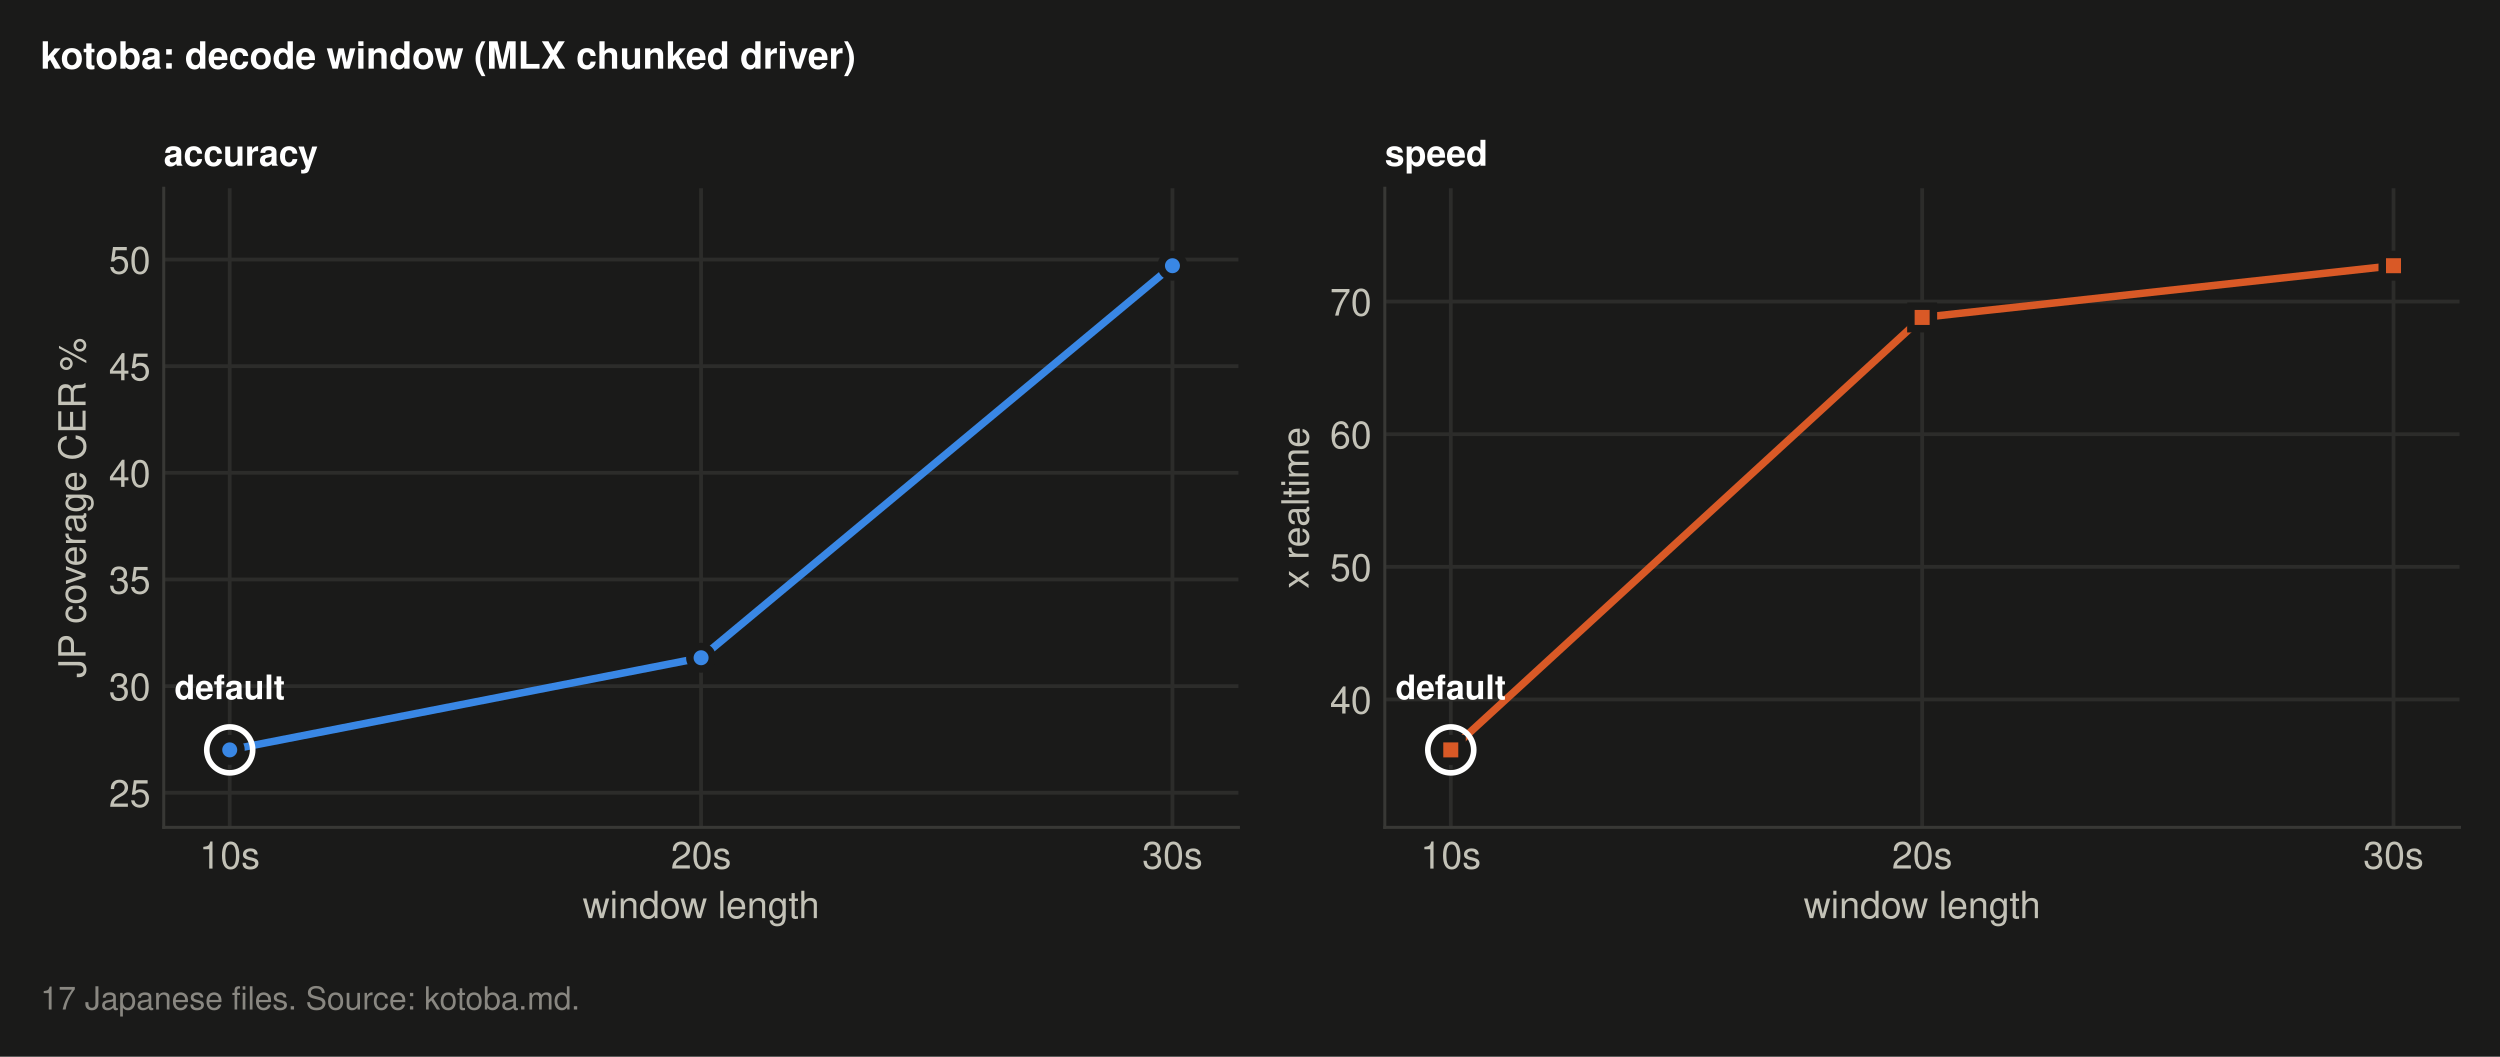
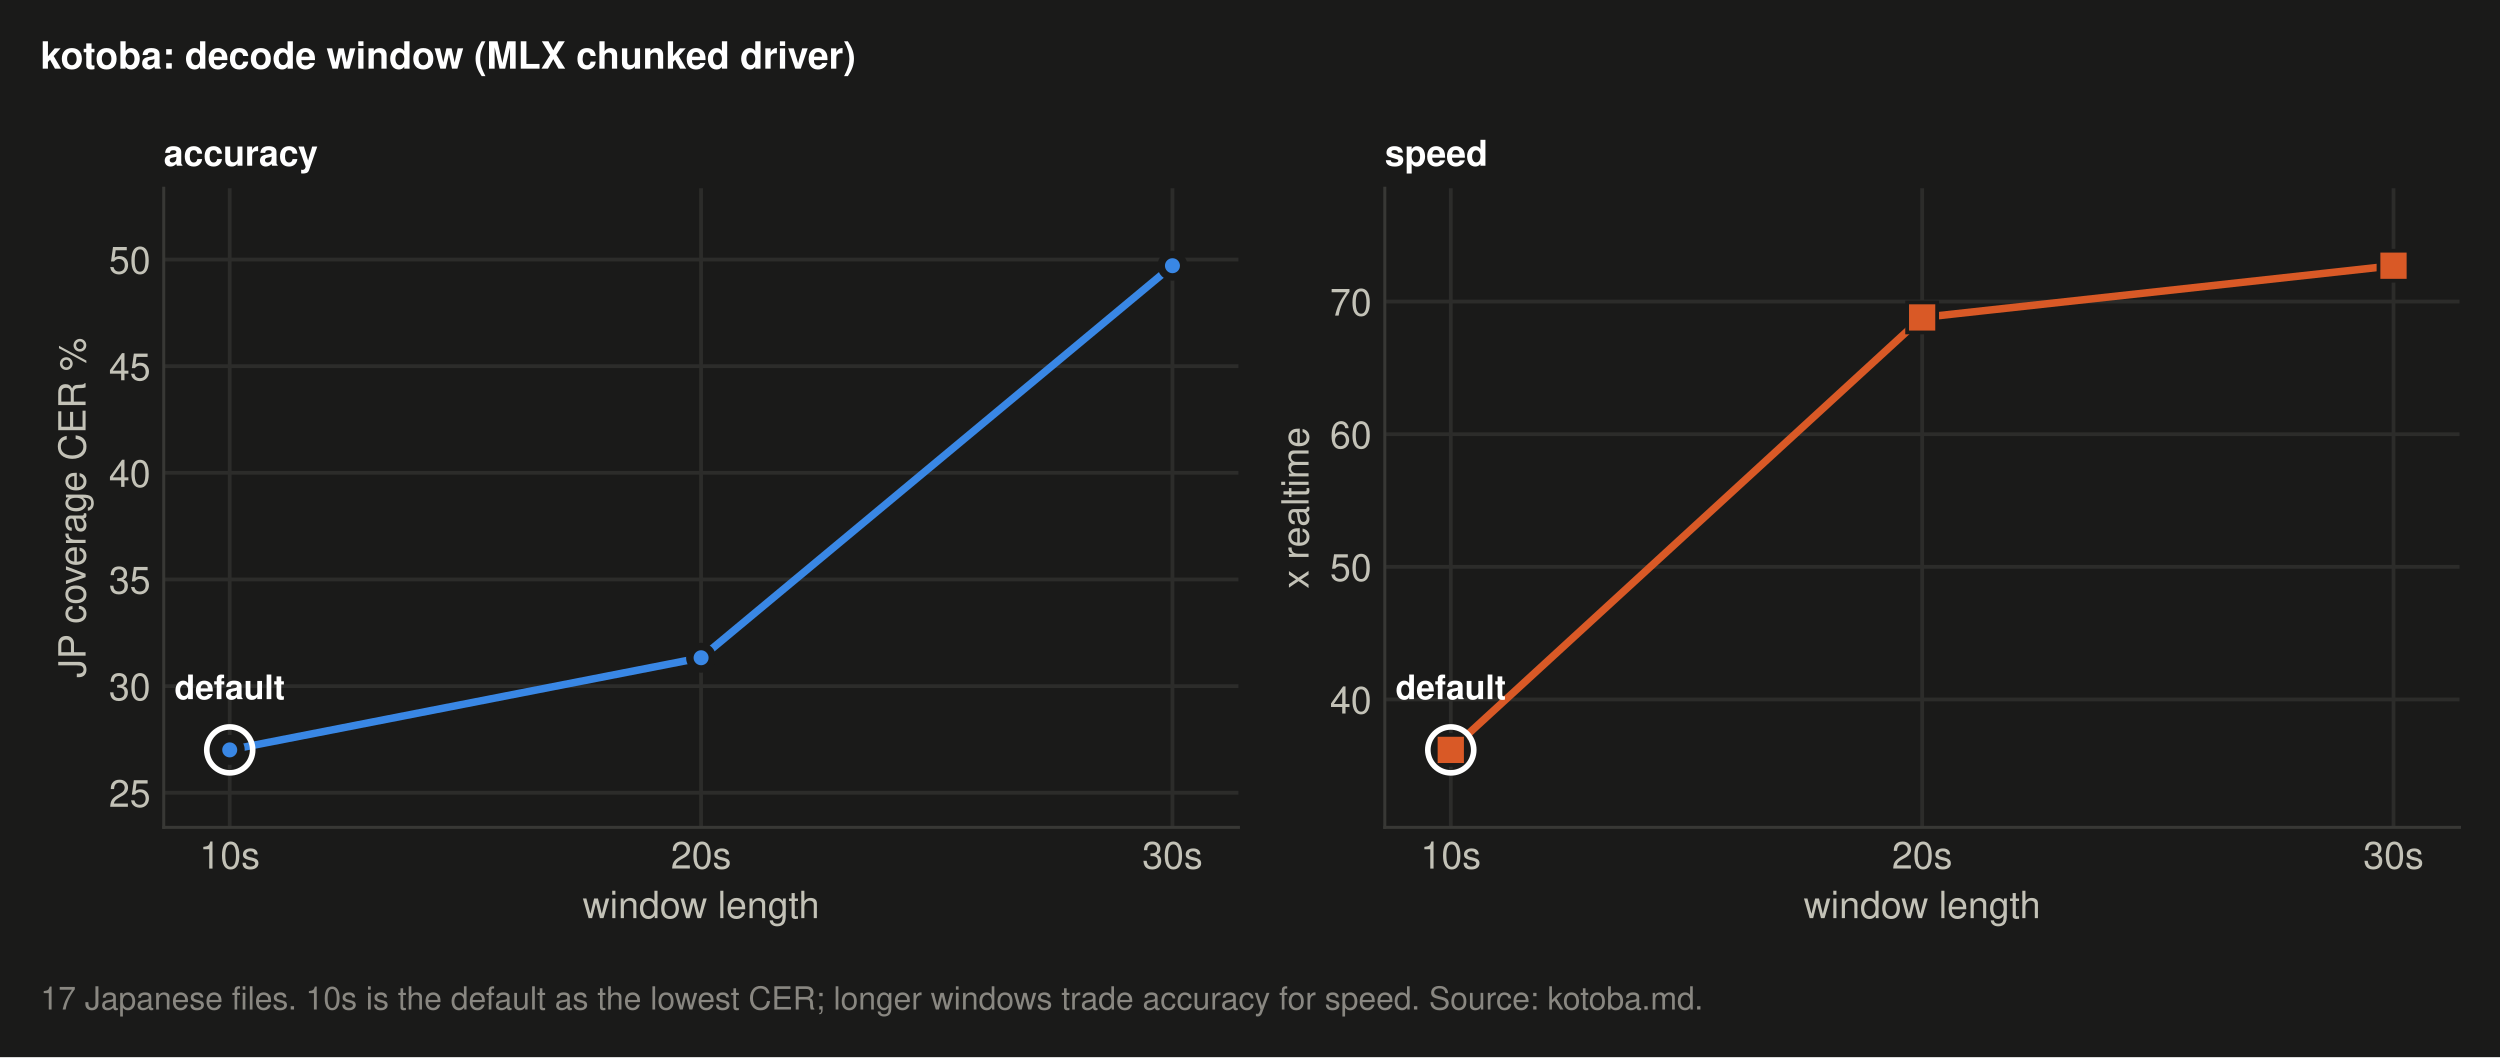
- <svg xmlns="http://www.w3.org/2000/svg" xmlns:xlink="http://www.w3.org/1999/xlink" width="666.576pt" height="281.747pt" viewBox="0 0 666.576 281.747" version="1.1">
+ <svg xmlns="http://www.w3.org/2000/svg" xmlns:xlink="http://www.w3.org/1999/xlink" width="666.576pt" height="281.856pt" viewBox="0 0 666.576 281.856" version="1.1">
  <defs>
    <style type="text/css">*{stroke-linejoin: round; stroke-linecap: butt}</style>
  </defs>
  <g id="figure_1">
    <g id="patch_1">
-       <path d="M 0 281.747  L 666.576 281.747  L 666.576 0  L 0 0  z " style="fill: #1a1a19" />
+       <path d="M 0 281.856  L 666.576 281.856  L 666.576 0  L 0 0  z " style="fill: #1a1a19" />
    </g>
    <g id="axes_1">
      <g id="patch_2">
        <path d="M 43.656 220.601  L 330.206 220.601  L 330.206 50.19  L 43.656 50.19  z " style="fill: #1a1a19" />
      </g>
      <g id="matplotlib.axis_1">
        <g id="xtick_1">
          <g id="line2d_1">
-             <path d="M 61.251 220.601  L 61.251 50.19  " clip-path="url(#p3860e2c6f3)" style="fill: none; stroke: #2c2c2a; stroke-linecap: round" />
+             <path d="M 61.251 220.601  L 61.251 50.19  " clip-path="url(#p18c724c0b0)" style="fill: none; stroke: #2c2c2a; stroke-linecap: round" />
          </g>
          <g id="line2d_2" />
          <g id="text_1">
            <text style="font-size: 10px; font-family: 'Helvetica', 'Arial', 'DejaVu Sans'; text-anchor: middle; fill: #c3c2b7" x="61.251" y="231.601" transform="rotate(-0 61.2512 231.6008)">10s</text>
          </g>
        </g>
        <g id="xtick_2">
          <g id="line2d_3">
-             <path d="M 186.931 220.601  L 186.931 50.19  " clip-path="url(#p3860e2c6f3)" style="fill: none; stroke: #2c2c2a; stroke-linecap: round" />
+             <path d="M 186.931 220.601  L 186.931 50.19  " clip-path="url(#p18c724c0b0)" style="fill: none; stroke: #2c2c2a; stroke-linecap: round" />
          </g>
          <g id="line2d_4" />
          <g id="text_2">
            <text style="font-size: 10px; font-family: 'Helvetica', 'Arial', 'DejaVu Sans'; text-anchor: middle; fill: #c3c2b7" x="186.931" y="231.601" transform="rotate(-0 186.9312 231.6008)">20s</text>
          </g>
        </g>
        <g id="xtick_3">
          <g id="line2d_5">
-             <path d="M 312.611 220.601  L 312.611 50.19  " clip-path="url(#p3860e2c6f3)" style="fill: none; stroke: #2c2c2a; stroke-linecap: round" />
+             <path d="M 312.611 220.601  L 312.611 50.19  " clip-path="url(#p18c724c0b0)" style="fill: none; stroke: #2c2c2a; stroke-linecap: round" />
          </g>
          <g id="line2d_6" />
          <g id="text_3">
            <text style="font-size: 10px; font-family: 'Helvetica', 'Arial', 'DejaVu Sans'; text-anchor: middle; fill: #c3c2b7" x="312.611" y="231.601" transform="rotate(-0 312.6112 231.6008)">30s</text>
          </g>
        </g>
        <g id="text_4">
          <text style="font-size: 10px; font-family: 'Helvetica', 'Arial', 'DejaVu Sans'; text-anchor: middle; fill: #c3c2b7" x="186.931" y="244.8" transform="rotate(-0 186.9312 244.8)">window length</text>
        </g>
      </g>
      <g id="matplotlib.axis_2">
        <g id="ytick_1">
          <g id="line2d_7">
-             <path d="M 43.656 211.376  L 330.206 211.376  " clip-path="url(#p3860e2c6f3)" style="fill: none; stroke: #2c2c2a; stroke-linecap: round" />
+             <path d="M 43.656 211.376  L 330.206 211.376  " clip-path="url(#p18c724c0b0)" style="fill: none; stroke: #2c2c2a; stroke-linecap: round" />
          </g>
          <g id="line2d_8" />
          <g id="text_5">
            <text style="font-size: 10px; font-family: 'Helvetica', 'Arial', 'DejaVu Sans'; text-anchor: end; fill: #c3c2b7" x="40.156" y="215.126" transform="rotate(-0 40.156 215.1262)">25</text>
          </g>
        </g>
        <g id="ytick_2">
          <g id="line2d_9">
-             <path d="M 43.656 182.94  L 330.206 182.94  " clip-path="url(#p3860e2c6f3)" style="fill: none; stroke: #2c2c2a; stroke-linecap: round" />
+             <path d="M 43.656 182.94  L 330.206 182.94  " clip-path="url(#p18c724c0b0)" style="fill: none; stroke: #2c2c2a; stroke-linecap: round" />
          </g>
          <g id="line2d_10" />
          <g id="text_6">
            <text style="font-size: 10px; font-family: 'Helvetica', 'Arial', 'DejaVu Sans'; text-anchor: end; fill: #c3c2b7" x="40.156" y="186.69" transform="rotate(-0 40.156 186.6902)">30</text>
          </g>
        </g>
        <g id="ytick_3">
          <g id="line2d_11">
-             <path d="M 43.656 154.504  L 330.206 154.504  " clip-path="url(#p3860e2c6f3)" style="fill: none; stroke: #2c2c2a; stroke-linecap: round" />
+             <path d="M 43.656 154.504  L 330.206 154.504  " clip-path="url(#p18c724c0b0)" style="fill: none; stroke: #2c2c2a; stroke-linecap: round" />
          </g>
          <g id="line2d_12" />
          <g id="text_7">
            <text style="font-size: 10px; font-family: 'Helvetica', 'Arial', 'DejaVu Sans'; text-anchor: end; fill: #c3c2b7" x="40.156" y="158.254" transform="rotate(-0 40.156 158.2543)">35</text>
          </g>
        </g>
        <g id="ytick_4">
          <g id="line2d_13">
-             <path d="M 43.656 126.068  L 330.206 126.068  " clip-path="url(#p3860e2c6f3)" style="fill: none; stroke: #2c2c2a; stroke-linecap: round" />
+             <path d="M 43.656 126.068  L 330.206 126.068  " clip-path="url(#p18c724c0b0)" style="fill: none; stroke: #2c2c2a; stroke-linecap: round" />
          </g>
          <g id="line2d_14" />
          <g id="text_8">
            <text style="font-size: 10px; font-family: 'Helvetica', 'Arial', 'DejaVu Sans'; text-anchor: end; fill: #c3c2b7" x="40.156" y="129.818" transform="rotate(-0 40.156 129.8184)">40</text>
          </g>
        </g>
        <g id="ytick_5">
          <g id="line2d_15">
-             <path d="M 43.656 97.632  L 330.206 97.632  " clip-path="url(#p3860e2c6f3)" style="fill: none; stroke: #2c2c2a; stroke-linecap: round" />
+             <path d="M 43.656 97.632  L 330.206 97.632  " clip-path="url(#p18c724c0b0)" style="fill: none; stroke: #2c2c2a; stroke-linecap: round" />
          </g>
          <g id="line2d_16" />
          <g id="text_9">
            <text style="font-size: 10px; font-family: 'Helvetica', 'Arial', 'DejaVu Sans'; text-anchor: end; fill: #c3c2b7" x="40.156" y="101.382" transform="rotate(-0 40.156 101.3825)">45</text>
          </g>
        </g>
        <g id="ytick_6">
          <g id="line2d_17">
-             <path d="M 43.656 69.197  L 330.206 69.197  " clip-path="url(#p3860e2c6f3)" style="fill: none; stroke: #2c2c2a; stroke-linecap: round" />
+             <path d="M 43.656 69.197  L 330.206 69.197  " clip-path="url(#p18c724c0b0)" style="fill: none; stroke: #2c2c2a; stroke-linecap: round" />
          </g>
          <g id="line2d_18" />
          <g id="text_10">
            <text style="font-size: 10px; font-family: 'Helvetica', 'Arial', 'DejaVu Sans'; text-anchor: end; fill: #c3c2b7" x="40.156" y="72.947" transform="rotate(-0 40.156 72.94657)">50</text>
          </g>
        </g>
        <g id="text_11">
          <text style="font-size: 10px; font-family: 'Helvetica', 'Arial', 'DejaVu Sans'; text-anchor: middle; fill: #c3c2b7" x="22.822" y="135.395" transform="rotate(-90 22.82163 135.3954)">JP coverage CER %</text>
        </g>
      </g>
      <g id="patch_3">
        <path d="M 43.656 220.601  L 43.656 50.19  " style="fill: none; stroke: #383835; stroke-width: 0.8; stroke-linejoin: miter; stroke-linecap: square" />
      </g>
      <g id="patch_4">
        <path d="M 43.656 220.601  L 330.206 220.601  " style="fill: none; stroke: #383835; stroke-width: 0.8; stroke-linejoin: miter; stroke-linecap: square" />
      </g>
      <g id="line2d_19">
-         <path d="M 61.251 199.945  L 186.931 175.376  L 312.611 70.846  " clip-path="url(#p3860e2c6f3)" style="fill: none; stroke: #3987e5; stroke-width: 2; stroke-linecap: round" />
+         <path d="M 61.251 199.945  L 186.931 175.376  L 312.611 70.846  " clip-path="url(#p18c724c0b0)" style="fill: none; stroke: #3987e5; stroke-width: 2; stroke-linecap: round" />
        <defs>
          <path id="m226001cfbb" d="M 0 3  C 0.796 3 1.559 2.684 2.121 2.121  C 2.684 1.559 3 0.796 3 0  C 3 -0.796 2.684 -1.559 2.121 -2.121  C 1.559 -2.684 0.796 -3 0 -3  C -0.796 -3 -1.559 -2.684 -2.121 -2.121  C -2.684 -1.559 -3 -0.796 -3 0  C -3 0.796 -2.684 1.559 -2.121 2.121  C -1.559 2.684 -0.796 3 0 3  z " style="stroke: #1a1a19; stroke-width: 2" />
        </defs>
-         <g clip-path="url(#p3860e2c6f3)">
+         <g clip-path="url(#p18c724c0b0)">
          <use xlink:href="#m226001cfbb" x="61.251" y="199.945" style="fill: #3987e5; stroke: #1a1a19; stroke-width: 2" />
          <use xlink:href="#m226001cfbb" x="186.931" y="175.376" style="fill: #3987e5; stroke: #1a1a19; stroke-width: 2" />
          <use xlink:href="#m226001cfbb" x="312.611" y="70.846" style="fill: #3987e5; stroke: #1a1a19; stroke-width: 2" />
        </g>
      </g>
      <g id="text_12">
        <text style="font-weight: 700; font-size: 9px; font-family: 'Helvetica', 'Arial', 'DejaVu Sans'; text-anchor: middle; fill: #ffffff" x="61.251" y="186.416" transform="rotate(-0 61.2512 186.4156)">default</text>
      </g>
      <g id="text_13">
        <text style="font-weight: 700; font-size: 9.5px; font-family: 'Helvetica', 'Arial', 'DejaVu Sans'; text-anchor: start; fill: #ffffff" x="43.656" y="44.19" transform="rotate(-0 43.656 44.19)">accuracy</text>
      </g>
      <g id="PathCollection_1">
-         <path d="M 61.251 206.069  C 62.875 206.069 64.433 205.423 65.581 204.275  C 66.73 203.127 67.375 201.569 67.375 199.945  C 67.375 198.321 66.73 196.763 65.581 195.615  C 64.433 194.466 62.875 193.821 61.251 193.821  C 59.627 193.821 58.069 194.466 56.921 195.615  C 55.773 196.763 55.127 198.321 55.127 199.945  C 55.127 201.569 55.773 203.127 56.921 204.275  C 58.069 205.423 59.627 206.069 61.251 206.069  L 61.251 206.069  z " clip-path="url(#p3860e2c6f3)" style="fill: none; stroke: #ffffff; stroke-width: 1.5" />
+         <path d="M 61.251 206.069  C 62.875 206.069 64.433 205.423 65.581 204.275  C 66.73 203.127 67.375 201.569 67.375 199.945  C 67.375 198.321 66.73 196.763 65.581 195.615  C 64.433 194.466 62.875 193.821 61.251 193.821  C 59.627 193.821 58.069 194.466 56.921 195.615  C 55.773 196.763 55.127 198.321 55.127 199.945  C 55.127 201.569 55.773 203.127 56.921 204.275  C 58.069 205.423 59.627 206.069 61.251 206.069  L 61.251 206.069  z " clip-path="url(#p18c724c0b0)" style="fill: none; stroke: #ffffff; stroke-width: 1.5" />
      </g>
    </g>
    <g id="axes_2">
      <g id="patch_5">
        <path d="M 369.226 220.601  L 655.776 220.601  L 655.776 50.19  L 369.226 50.19  z " style="fill: #1a1a19" />
      </g>
      <g id="matplotlib.axis_3">
        <g id="xtick_4">
          <g id="line2d_20">
-             <path d="M 386.821 220.601  L 386.821 50.19  " clip-path="url(#pab8a74806f)" style="fill: none; stroke: #2c2c2a; stroke-linecap: round" />
+             <path d="M 386.821 220.601  L 386.821 50.19  " clip-path="url(#p8d95a7ce49)" style="fill: none; stroke: #2c2c2a; stroke-linecap: round" />
          </g>
          <g id="line2d_21" />
          <g id="text_14">
            <text style="font-size: 10px; font-family: 'Helvetica', 'Arial', 'DejaVu Sans'; text-anchor: middle; fill: #c3c2b7" x="386.821" y="231.601" transform="rotate(-0 386.8208 231.6008)">10s</text>
          </g>
        </g>
        <g id="xtick_5">
          <g id="line2d_22">
-             <path d="M 512.501 220.601  L 512.501 50.19  " clip-path="url(#pab8a74806f)" style="fill: none; stroke: #2c2c2a; stroke-linecap: round" />
+             <path d="M 512.501 220.601  L 512.501 50.19  " clip-path="url(#p8d95a7ce49)" style="fill: none; stroke: #2c2c2a; stroke-linecap: round" />
          </g>
          <g id="line2d_23" />
          <g id="text_15">
            <text style="font-size: 10px; font-family: 'Helvetica', 'Arial', 'DejaVu Sans'; text-anchor: middle; fill: #c3c2b7" x="512.501" y="231.601" transform="rotate(-0 512.5008 231.6008)">20s</text>
          </g>
        </g>
        <g id="xtick_6">
          <g id="line2d_24">
-             <path d="M 638.181 220.601  L 638.181 50.19  " clip-path="url(#pab8a74806f)" style="fill: none; stroke: #2c2c2a; stroke-linecap: round" />
+             <path d="M 638.181 220.601  L 638.181 50.19  " clip-path="url(#p8d95a7ce49)" style="fill: none; stroke: #2c2c2a; stroke-linecap: round" />
          </g>
          <g id="line2d_25" />
          <g id="text_16">
            <text style="font-size: 10px; font-family: 'Helvetica', 'Arial', 'DejaVu Sans'; text-anchor: middle; fill: #c3c2b7" x="638.181" y="231.601" transform="rotate(-0 638.1808 231.6008)">30s</text>
          </g>
        </g>
        <g id="text_17">
          <text style="font-size: 10px; font-family: 'Helvetica', 'Arial', 'DejaVu Sans'; text-anchor: middle; fill: #c3c2b7" x="512.501" y="244.8" transform="rotate(-0 512.5008 244.8)">window length</text>
        </g>
      </g>
      <g id="matplotlib.axis_4">
        <g id="ytick_7">
          <g id="line2d_26">
-             <path d="M 369.226 186.504  L 655.776 186.504  " clip-path="url(#pab8a74806f)" style="fill: none; stroke: #2c2c2a; stroke-linecap: round" />
+             <path d="M 369.226 186.504  L 655.776 186.504  " clip-path="url(#p8d95a7ce49)" style="fill: none; stroke: #2c2c2a; stroke-linecap: round" />
          </g>
          <g id="line2d_27" />
          <g id="text_18">
            <text style="font-size: 10px; font-family: 'Helvetica', 'Arial', 'DejaVu Sans'; text-anchor: end; fill: #c3c2b7" x="365.726" y="190.254" transform="rotate(-0 365.7256 190.2545)">40</text>
          </g>
        </g>
        <g id="ytick_8">
          <g id="line2d_28">
-             <path d="M 369.226 151.135  L 655.776 151.135  " clip-path="url(#pab8a74806f)" style="fill: none; stroke: #2c2c2a; stroke-linecap: round" />
+             <path d="M 369.226 151.135  L 655.776 151.135  " clip-path="url(#p8d95a7ce49)" style="fill: none; stroke: #2c2c2a; stroke-linecap: round" />
          </g>
          <g id="line2d_29" />
          <g id="text_19">
            <text style="font-size: 10px; font-family: 'Helvetica', 'Arial', 'DejaVu Sans'; text-anchor: end; fill: #c3c2b7" x="365.726" y="154.885" transform="rotate(-0 365.7256 154.8849)">50</text>
          </g>
        </g>
        <g id="ytick_9">
          <g id="line2d_30">
-             <path d="M 369.226 115.765  L 655.776 115.765  " clip-path="url(#pab8a74806f)" style="fill: none; stroke: #2c2c2a; stroke-linecap: round" />
+             <path d="M 369.226 115.765  L 655.776 115.765  " clip-path="url(#p8d95a7ce49)" style="fill: none; stroke: #2c2c2a; stroke-linecap: round" />
          </g>
          <g id="line2d_31" />
          <g id="text_20">
            <text style="font-size: 10px; font-family: 'Helvetica', 'Arial', 'DejaVu Sans'; text-anchor: end; fill: #c3c2b7" x="365.726" y="119.515" transform="rotate(-0 365.7256 119.5153)">60</text>
          </g>
        </g>
        <g id="ytick_10">
          <g id="line2d_32">
-             <path d="M 369.226 80.396  L 655.776 80.396  " clip-path="url(#pab8a74806f)" style="fill: none; stroke: #2c2c2a; stroke-linecap: round" />
+             <path d="M 369.226 80.396  L 655.776 80.396  " clip-path="url(#p8d95a7ce49)" style="fill: none; stroke: #2c2c2a; stroke-linecap: round" />
          </g>
          <g id="line2d_33" />
          <g id="text_21">
            <text style="font-size: 10px; font-family: 'Helvetica', 'Arial', 'DejaVu Sans'; text-anchor: end; fill: #c3c2b7" x="365.726" y="84.146" transform="rotate(-0 365.7256 84.14565)">70</text>
          </g>
        </g>
        <g id="text_22">
          <text style="font-size: 10px; font-family: 'Helvetica', 'Arial', 'DejaVu Sans'; text-anchor: middle; fill: #c3c2b7" x="348.905" y="135.395" transform="rotate(-90 348.9045 135.3954)">x realtime</text>
        </g>
      </g>
      <g id="patch_6">
        <path d="M 369.226 220.601  L 369.226 50.19  " style="fill: none; stroke: #383835; stroke-width: 0.8; stroke-linejoin: miter; stroke-linecap: square" />
      </g>
      <g id="patch_7">
        <path d="M 369.226 220.601  L 655.776 220.601  " style="fill: none; stroke: #383835; stroke-width: 0.8; stroke-linejoin: miter; stroke-linecap: square" />
      </g>
      <g id="line2d_34">
-         <path d="M 386.821 199.945  L 512.501 84.64  L 638.181 70.846  " clip-path="url(#pab8a74806f)" style="fill: none; stroke: #d95926; stroke-width: 2; stroke-linecap: round" />
+         <path d="M 386.821 199.945  L 512.501 84.64  L 638.181 70.846  " clip-path="url(#p8d95a7ce49)" style="fill: none; stroke: #d95926; stroke-width: 2; stroke-linecap: round" />
        <defs>
-           <path id="m32749af53d" d="M -3 3  L 3 3  L 3 -3  L -3 -3  z " style="stroke: #1a1a19; stroke-width: 2; stroke-linejoin: miter" />
+           <path id="m187742bd72" d="M -4 4  L 4 4  L 4 -4  L -4 -4  z " style="stroke: #1a1a19; stroke-linejoin: miter" />
        </defs>
-         <g clip-path="url(#pab8a74806f)">
-           <use xlink:href="#m32749af53d" x="386.821" y="199.945" style="fill: #d95926; stroke: #1a1a19; stroke-width: 2; stroke-linejoin: miter" />
-           <use xlink:href="#m32749af53d" x="512.501" y="84.64" style="fill: #d95926; stroke: #1a1a19; stroke-width: 2; stroke-linejoin: miter" />
-           <use xlink:href="#m32749af53d" x="638.181" y="70.846" style="fill: #d95926; stroke: #1a1a19; stroke-width: 2; stroke-linejoin: miter" />
+         <g clip-path="url(#p8d95a7ce49)">
+           <use xlink:href="#m187742bd72" x="386.821" y="199.945" style="fill: #d95926; stroke: #1a1a19; stroke-linejoin: miter" />
+           <use xlink:href="#m187742bd72" x="512.501" y="84.64" style="fill: #d95926; stroke: #1a1a19; stroke-linejoin: miter" />
+           <use xlink:href="#m187742bd72" x="638.181" y="70.846" style="fill: #d95926; stroke: #1a1a19; stroke-linejoin: miter" />
        </g>
      </g>
      <g id="text_23">
        <text style="font-weight: 700; font-size: 9px; font-family: 'Helvetica', 'Arial', 'DejaVu Sans'; text-anchor: middle; fill: #ffffff" x="386.821" y="186.416" transform="rotate(-0 386.8208 186.4156)">default</text>
      </g>
      <g id="text_24">
        <text style="font-weight: 700; font-size: 9.5px; font-family: 'Helvetica', 'Arial', 'DejaVu Sans'; text-anchor: start; fill: #ffffff" x="369.226" y="44.19" transform="rotate(-0 369.2256 44.19)">speed</text>
      </g>
      <g id="PathCollection_2">
-         <path d="M 386.821 206.069  C 388.445 206.069 390.003 205.423 391.151 204.275  C 392.299 203.127 392.945 201.569 392.945 199.945  C 392.945 198.321 392.299 196.763 391.151 195.615  C 390.003 194.466 388.445 193.821 386.821 193.821  C 385.197 193.821 383.639 194.466 382.491 195.615  C 381.342 196.763 380.697 198.321 380.697 199.945  C 380.697 201.569 381.342 203.127 382.491 204.275  C 383.639 205.423 385.197 206.069 386.821 206.069  L 386.821 206.069  z " clip-path="url(#pab8a74806f)" style="fill: none; stroke: #ffffff; stroke-width: 1.5" />
+         <path d="M 386.821 206.069  C 388.445 206.069 390.003 205.423 391.151 204.275  C 392.299 203.127 392.945 201.569 392.945 199.945  C 392.945 198.321 392.299 196.763 391.151 195.615  C 390.003 194.466 388.445 193.821 386.821 193.821  C 385.197 193.821 383.639 194.466 382.491 195.615  C 381.342 196.763 380.697 198.321 380.697 199.945  C 380.697 201.569 381.342 203.127 382.491 204.275  C 383.639 205.423 385.197 206.069 386.821 206.069  L 386.821 206.069  z " clip-path="url(#p8d95a7ce49)" style="fill: none; stroke: #ffffff; stroke-width: 1.5" />
      </g>
    </g>
    <g id="text_25">
      <text style="font-weight: 700; font-size: 10px; font-family: 'Helvetica', 'Arial', 'DejaVu Sans'; text-anchor: start; fill: #ffffff" x="10.8" y="18.3" transform="rotate(-0 10.8 18.3)">kotoba: decode window (MLX chunked driver)</text>
    </g>
    <g id="text_26">
-       <text style="font-size: 8.5px; font-family: 'Helvetica', 'Arial', 'DejaVu Sans'; text-anchor: start; fill: #898781" x="10.8" y="269.175" transform="rotate(-0 10.8 269.175)">17 Japanese files. Source: kotoba.md.</text>
+       <text style="font-size: 8.5px; font-family: 'Helvetica', 'Arial', 'DejaVu Sans'; text-anchor: start; fill: #898781" x="10.8" y="269.175" transform="rotate(-0 10.8 269.175)">17 Japanese files. 10s is the default as the lowest CER; longer windows trade accuracy for speed. Source: kotoba.md.</text>
    </g>
  </g>
  <defs>
-     <clipPath id="p3860e2c6f3">
+     <clipPath id="p18c724c0b0">
      <rect x="43.656" y="50.19" width="286.55" height="170.411" />
    </clipPath>
-     <clipPath id="pab8a74806f">
+     <clipPath id="p8d95a7ce49">
      <rect x="369.226" y="50.19" width="286.55" height="170.411" />
    </clipPath>
  </defs>
</svg>
